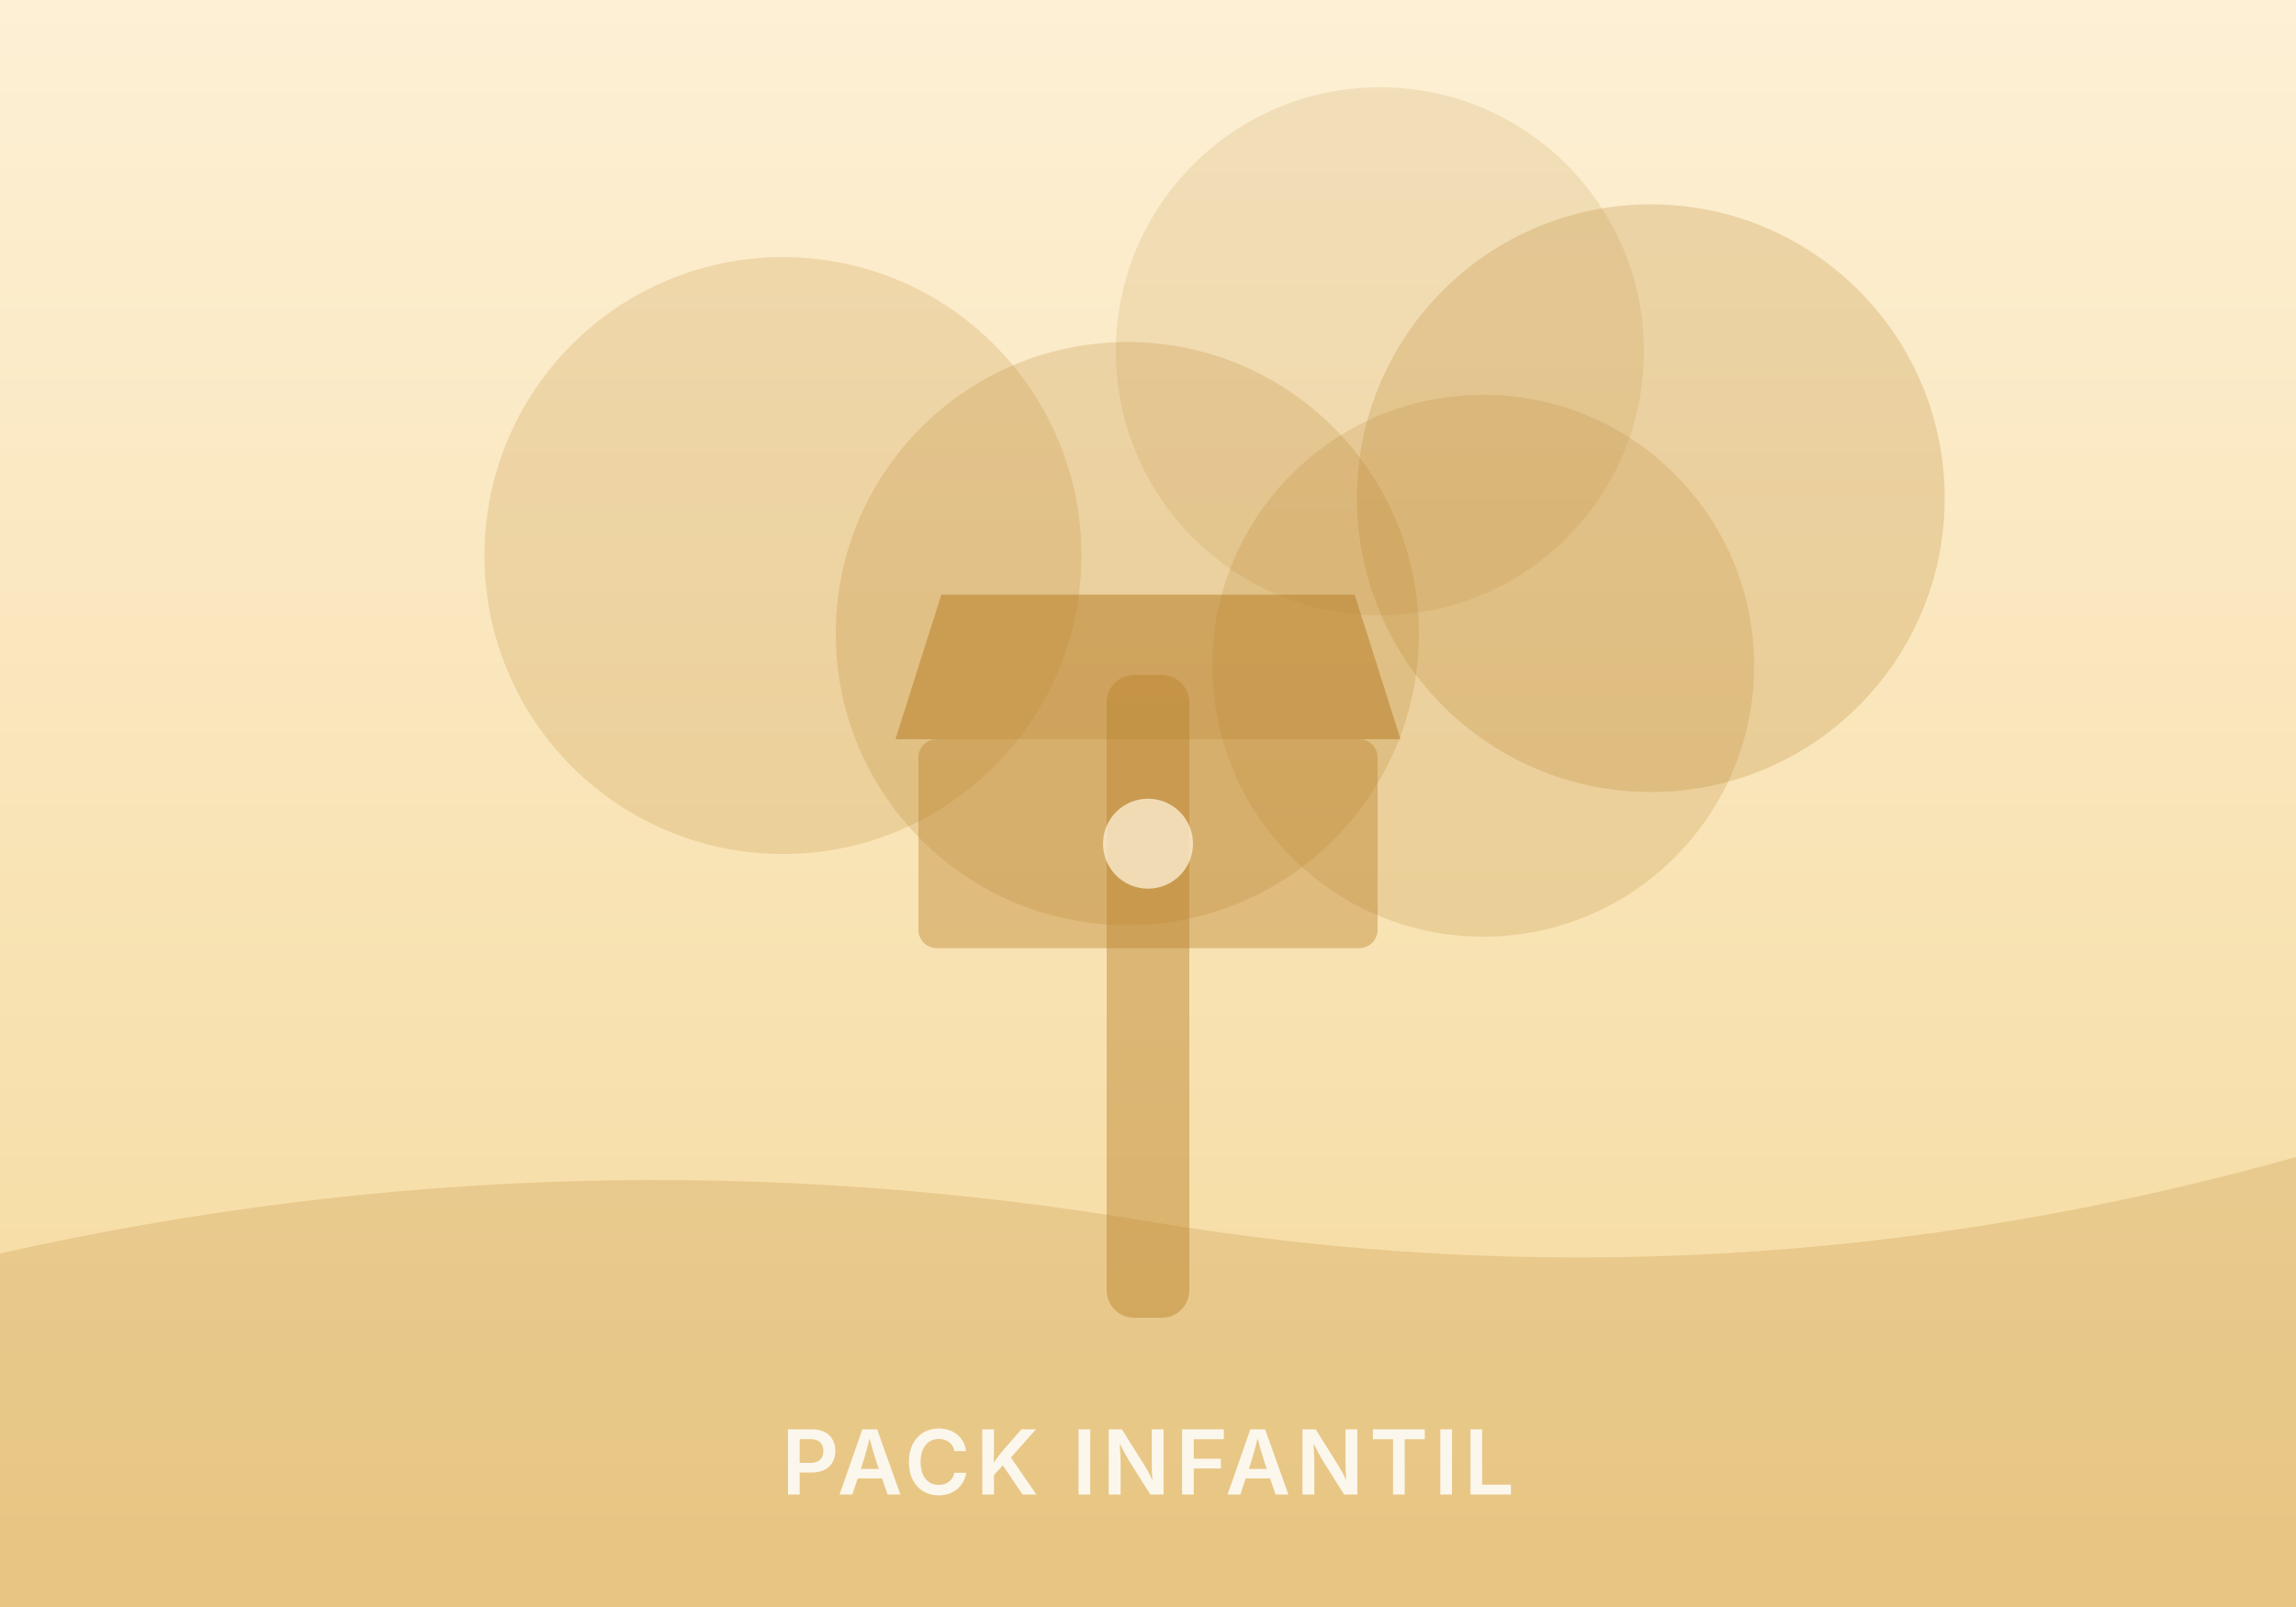
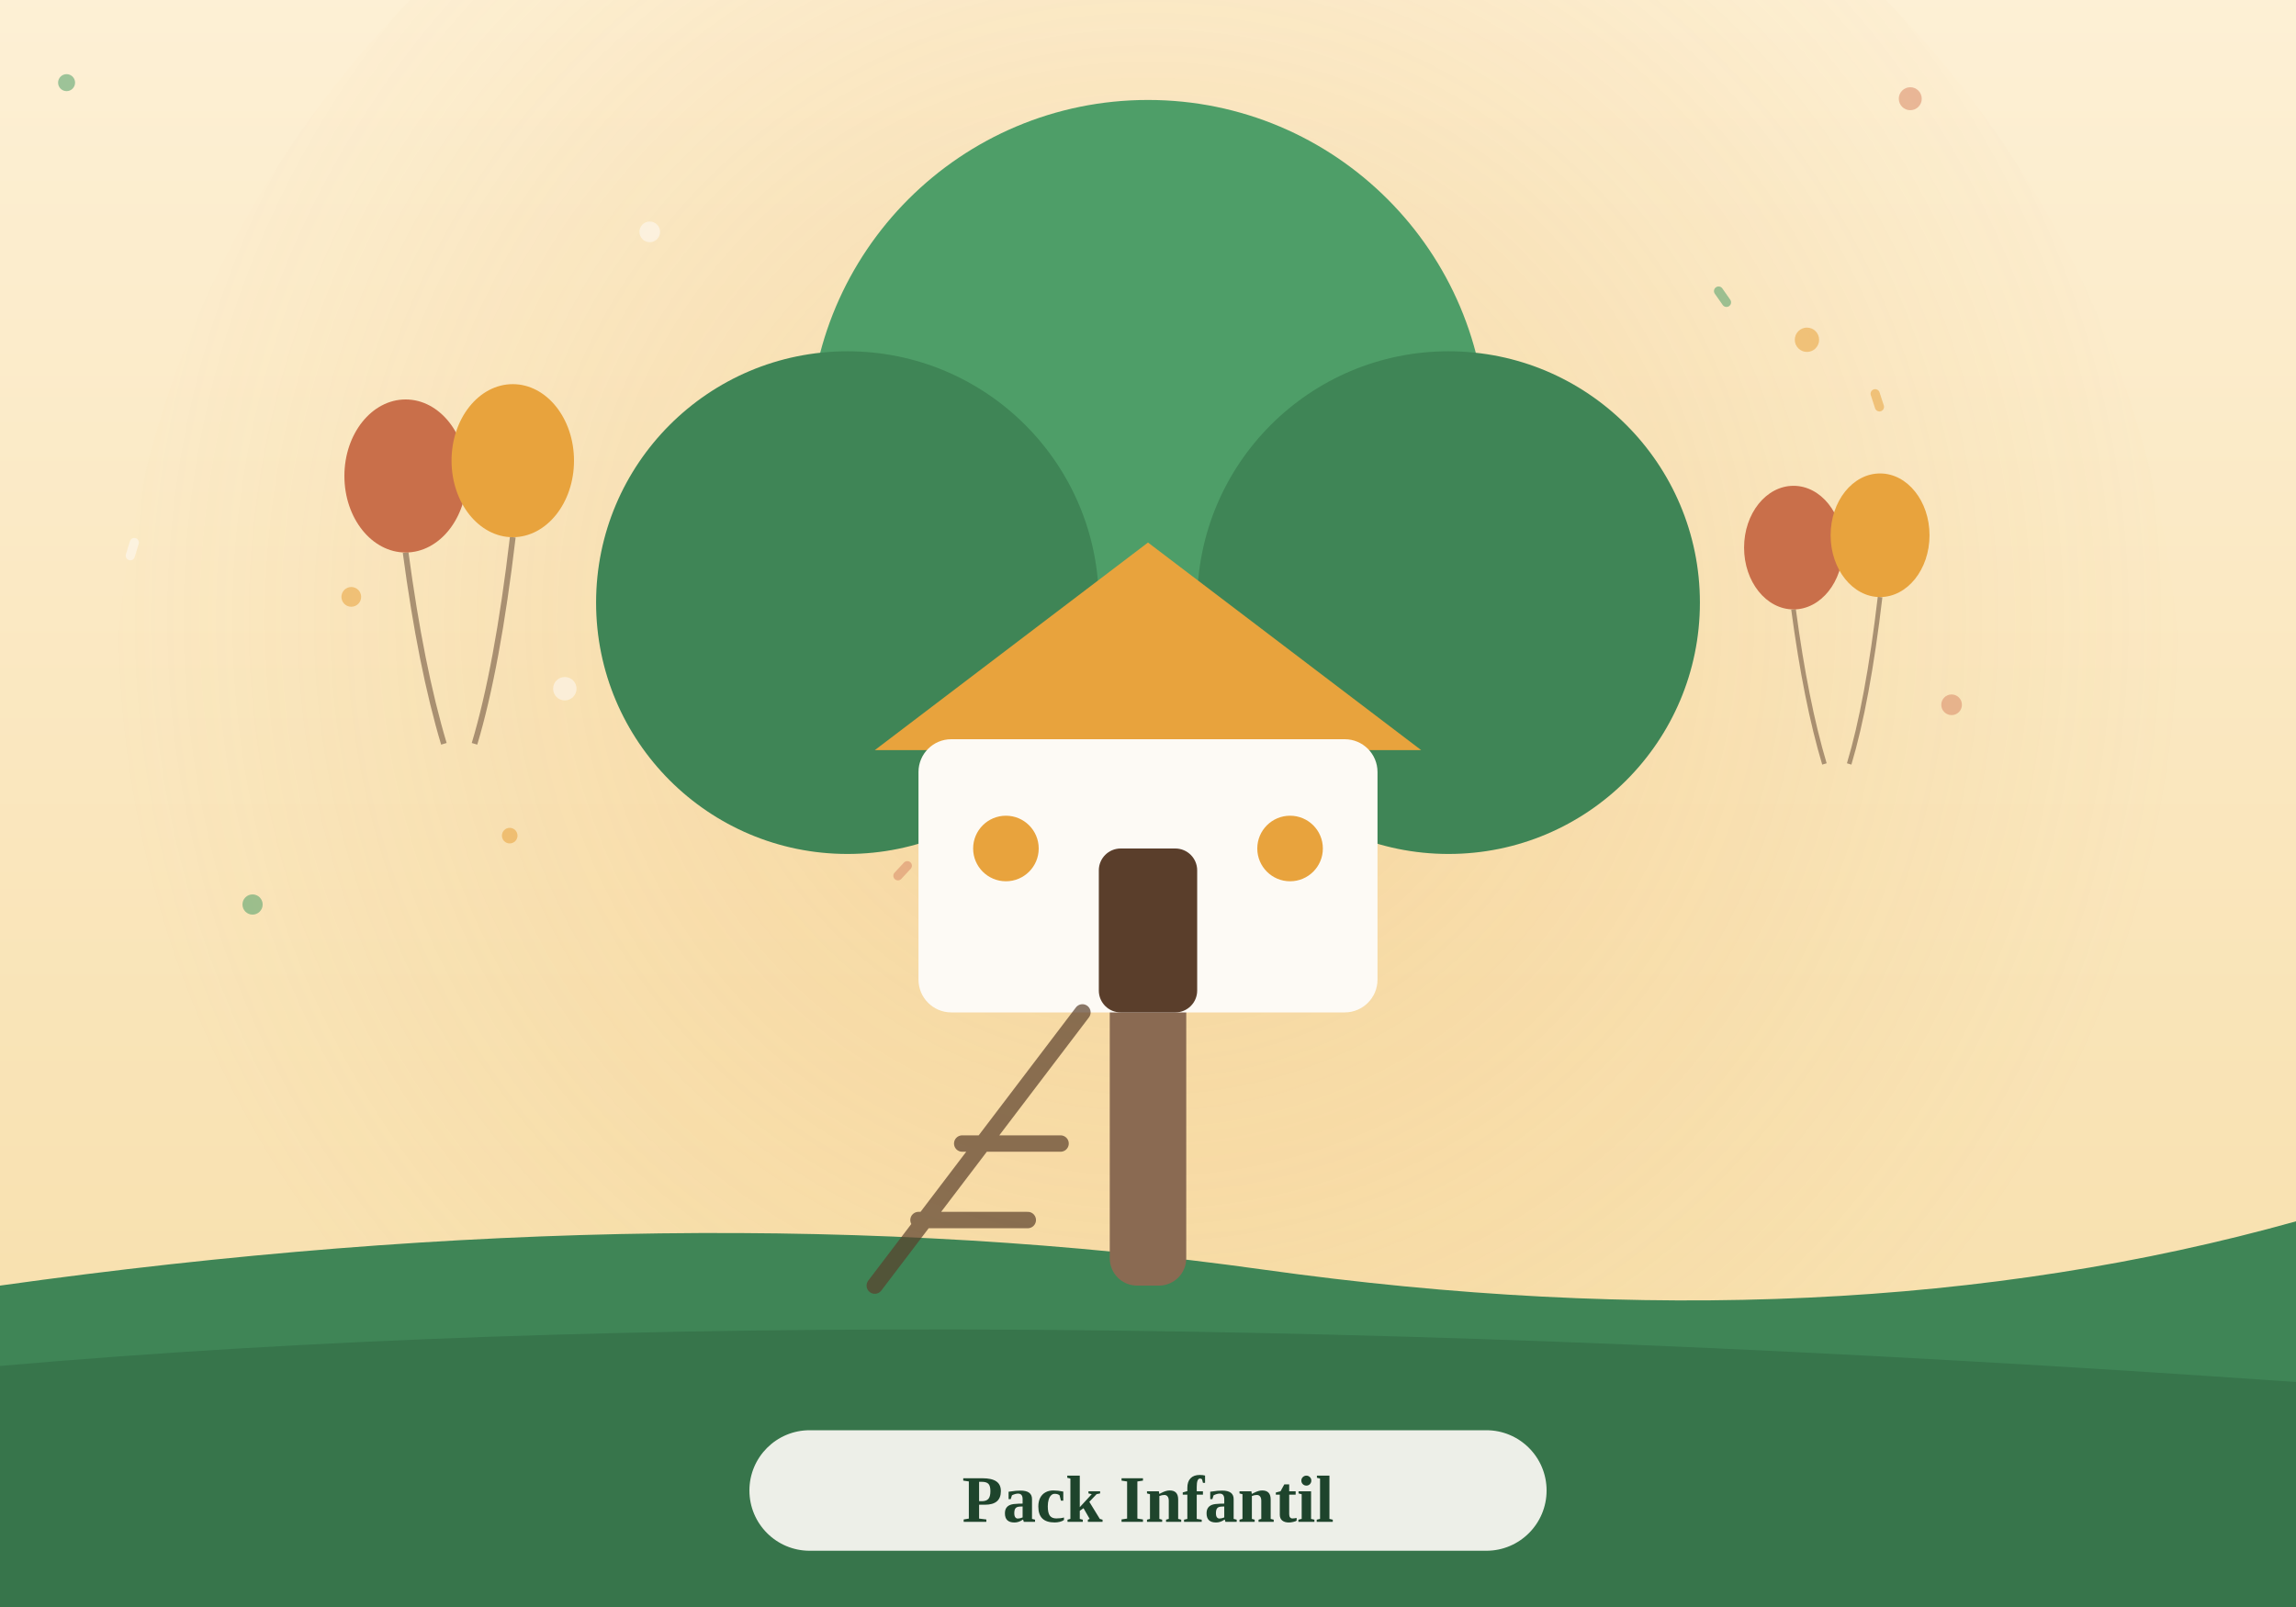
<svg xmlns="http://www.w3.org/2000/svg" viewBox="0 0 1000 700" width="1000" height="700" role="img" aria-label="Pack Infantil">
  <defs>
-     <linearGradient id="bg" x1="0" y1="0" x2="0" y2="1">
-       <stop offset="0%" stop-color="#FDF0D5" />
-       <stop offset="100%" stop-color="#F5D99B" />
+     <linearGradient id="sky" x1="0" y1="0" x2="0" y2="1">
+       <stop offset="0" stop-color="#FDF0D5" />
+       <stop offset="1" stop-color="#F7DDA6" />
    </linearGradient>
+     <radialGradient id="glow" cx=".5" cy=".45" r=".5">
+       <stop offset="0" stop-color="#E8A33D" stop-opacity="0.25" />
+       <stop offset="1" stop-color="#E8A33D" stop-opacity="0" />
+     </radialGradient>
  </defs>
-   <rect width="1000" height="700" fill="url(#bg)" />
-   <circle cx="601" cy="153" r="115" fill="#B8802A" opacity="0.15" />
-   <circle cx="491" cy="276" r="127" fill="#B8802A" opacity="0.22" />
-   <circle cx="646" cy="290" r="118" fill="#B8802A" opacity="0.21" />
-   <circle cx="341" cy="242" r="130" fill="#B8802A" opacity="0.20" />
-   <circle cx="719" cy="217" r="128" fill="#B8802A" opacity="0.24" />
-   <path d="M0 546 Q 250 490 500 532 T 1000 504 L 1000 700 L 0 700 Z" fill="#B8802A" opacity="0.22" />
-   <rect x="482" y="294" width="36" height="280" rx="12" fill="#B8802A" opacity="0.45" />
-   <path d="M390 322 h 220 l -20 -63 h -180 Z" fill="#B8802A" opacity="0.55" />
-   <rect x="400" y="322" width="200" height="91" rx="8" fill="#B8802A" opacity="0.4" />
-   <circle cx="500" cy="367.5" r="19.6" fill="#FDF0D5" opacity="0.75" />
-   <text x="500" y="651" font-family="Inter, system-ui, sans-serif" font-size="39" font-weight="600" fill="#ffffff" opacity="0.85" text-anchor="middle" letter-spacing="0.06em">PACK INFANTIL</text>
+   <rect width="1000" height="700" fill="url(#sky)" />
+   <circle cx="500" cy="315" r="450" fill="url(#glow)" />
+   <rect x="818" y="169" width="10" height="4" rx="2" fill="#E8A33D" opacity=".55" transform="rotate(72 818 169)" />
+   <circle cx="452" cy="308" r="5.7" fill="#D98A68" opacity="0.55" />
+   <circle cx="110" cy="394" r="4.4" fill="#4E9E68" opacity="0.55" />
+   <rect x="61" y="235" width="10" height="4" rx="2" fill="#FDFAF5" opacity=".55" transform="rotate(107 61 235)" />
+   <circle cx="153" cy="260" r="4.3" fill="#E8A33D" opacity="0.55" />
+   <circle cx="850" cy="307" r="4.5" fill="#D98A68" opacity="0.55" />
+   <rect x="749" y="124" width="10" height="4" rx="2" fill="#4E9E68" opacity=".55" transform="rotate(55 749 124)" />
+   <circle cx="283" cy="101" r="4.5" fill="#FDFAF5" opacity="0.55" />
+   <circle cx="787" cy="148" r="5.3" fill="#E8A33D" opacity="0.55" />
+   <rect x="398" y="377" width="10" height="4" rx="2" fill="#D98A68" opacity=".55" transform="rotate(133 398 377)" />
+   <circle cx="320" cy="234" r="3.1" fill="#4E9E68" opacity="0.55" />
+   <circle cx="246" cy="300" r="5.1" fill="#FDFAF5" opacity="0.55" />
+   <rect x="596" y="178" width="10" height="4" rx="2" fill="#E8A33D" opacity=".55" transform="rotate(4 596 178)" />
+   <circle cx="424" cy="373" r="3.1" fill="#D98A68" opacity="0.55" />
+   <circle cx="29" cy="36" r="3.7" fill="#4E9E68" opacity="0.55" />
+   <rect x="304" y="246" width="10" height="4" rx="2" fill="#FDFAF5" opacity=".55" transform="rotate(159 304 246)" />
+   <circle cx="222" cy="364" r="3.4" fill="#E8A33D" opacity="0.55" />
+   <circle cx="832" cy="43" r="5.0" fill="#D98A68" opacity="0.55" />
+   <path d="M0 560 Q 300 518 550 553 T 1000 532 V 700 H 0Z" fill="#3F8556" />
+   <path d="M0 595 Q 400 560 1000 602 V 700 H 0Z" fill="#1E442C" opacity=".25" />
+   <g transform="translate(500 560)">
+     <rect x="-16.66" y="-273.7" width="33.32" height="273.7" rx="11.9" fill="#8A6A52" />
+     <circle cx="0" cy="-368.9" r="147.56" fill="#4E9E68" />
+     <circle cx="-130.9" cy="-297.5" r="109.48" fill="#3F8556" />
+     <circle cx="130.9" cy="-297.5" r="109.48" fill="#3F8556" />
+     <path d="M-119 -233.24 L0 -323.68 L119 -233.24Z" fill="#E8A33D" />
+     <rect x="-99.96" y="-238" width="199.92" height="119" rx="14.28" fill="#FDFAF5" />
+     <rect x="-21.42" y="-190.4" width="42.84" height="71.4" rx="9.52" fill="#5A3E2B" />
+     <circle cx="-61.88" cy="-190.4" r="14.28" fill="#E8A33D" />
+     <circle cx="61.88" cy="-190.4" r="14.28" fill="#E8A33D" />
+     <path d="M-119 0 L-28.56 -119 M-99.96 -28.56 H-52.36 M-80.92 -61.88 H-38.08" stroke="#5A3E2B" stroke-width="7.14" stroke-linecap="round" opacity=".7" />
+   </g>
+   <g transform="translate(200 224) scale(1.666667)">
+     <path d="M-14 10 Q-10 40 -4 60 M14 6 Q10 40 4 60" stroke="#5A3E2B" stroke-width="1.5" fill="none" opacity=".5" />
+     <ellipse cx="-14" cy="-10" rx="16" ry="20" fill="#C96F4A" />
+     <ellipse cx="14" cy="-14" rx="16" ry="20" fill="#E8A33D" />
+   </g>
+   <g transform="translate(800 252) scale(1.346154)">
+     <path d="M-14 10 Q-10 40 -4 60 M14 6 Q10 40 4 60" stroke="#5A3E2B" stroke-width="1.5" fill="none" opacity=".5" />
+     <ellipse cx="-14" cy="-10" rx="16" ry="20" fill="#C96F4A" />
+     <ellipse cx="14" cy="-14" rx="16" ry="20" fill="#E8A33D" />
+   </g>
+   <g transform="translate(500 654.5)">
+     <rect x="-173.6" y="-31.5" width="347.2" height="52.5" rx="26.25" fill="#FDFAF5" opacity=".92" />
+     <text y="8.4" font-family="Fraunces, Georgia, 'Times New Roman', serif" font-size="29" font-weight="600" fill="#1E442C" text-anchor="middle">Pack Infantil</text>
+   </g>
</svg>
